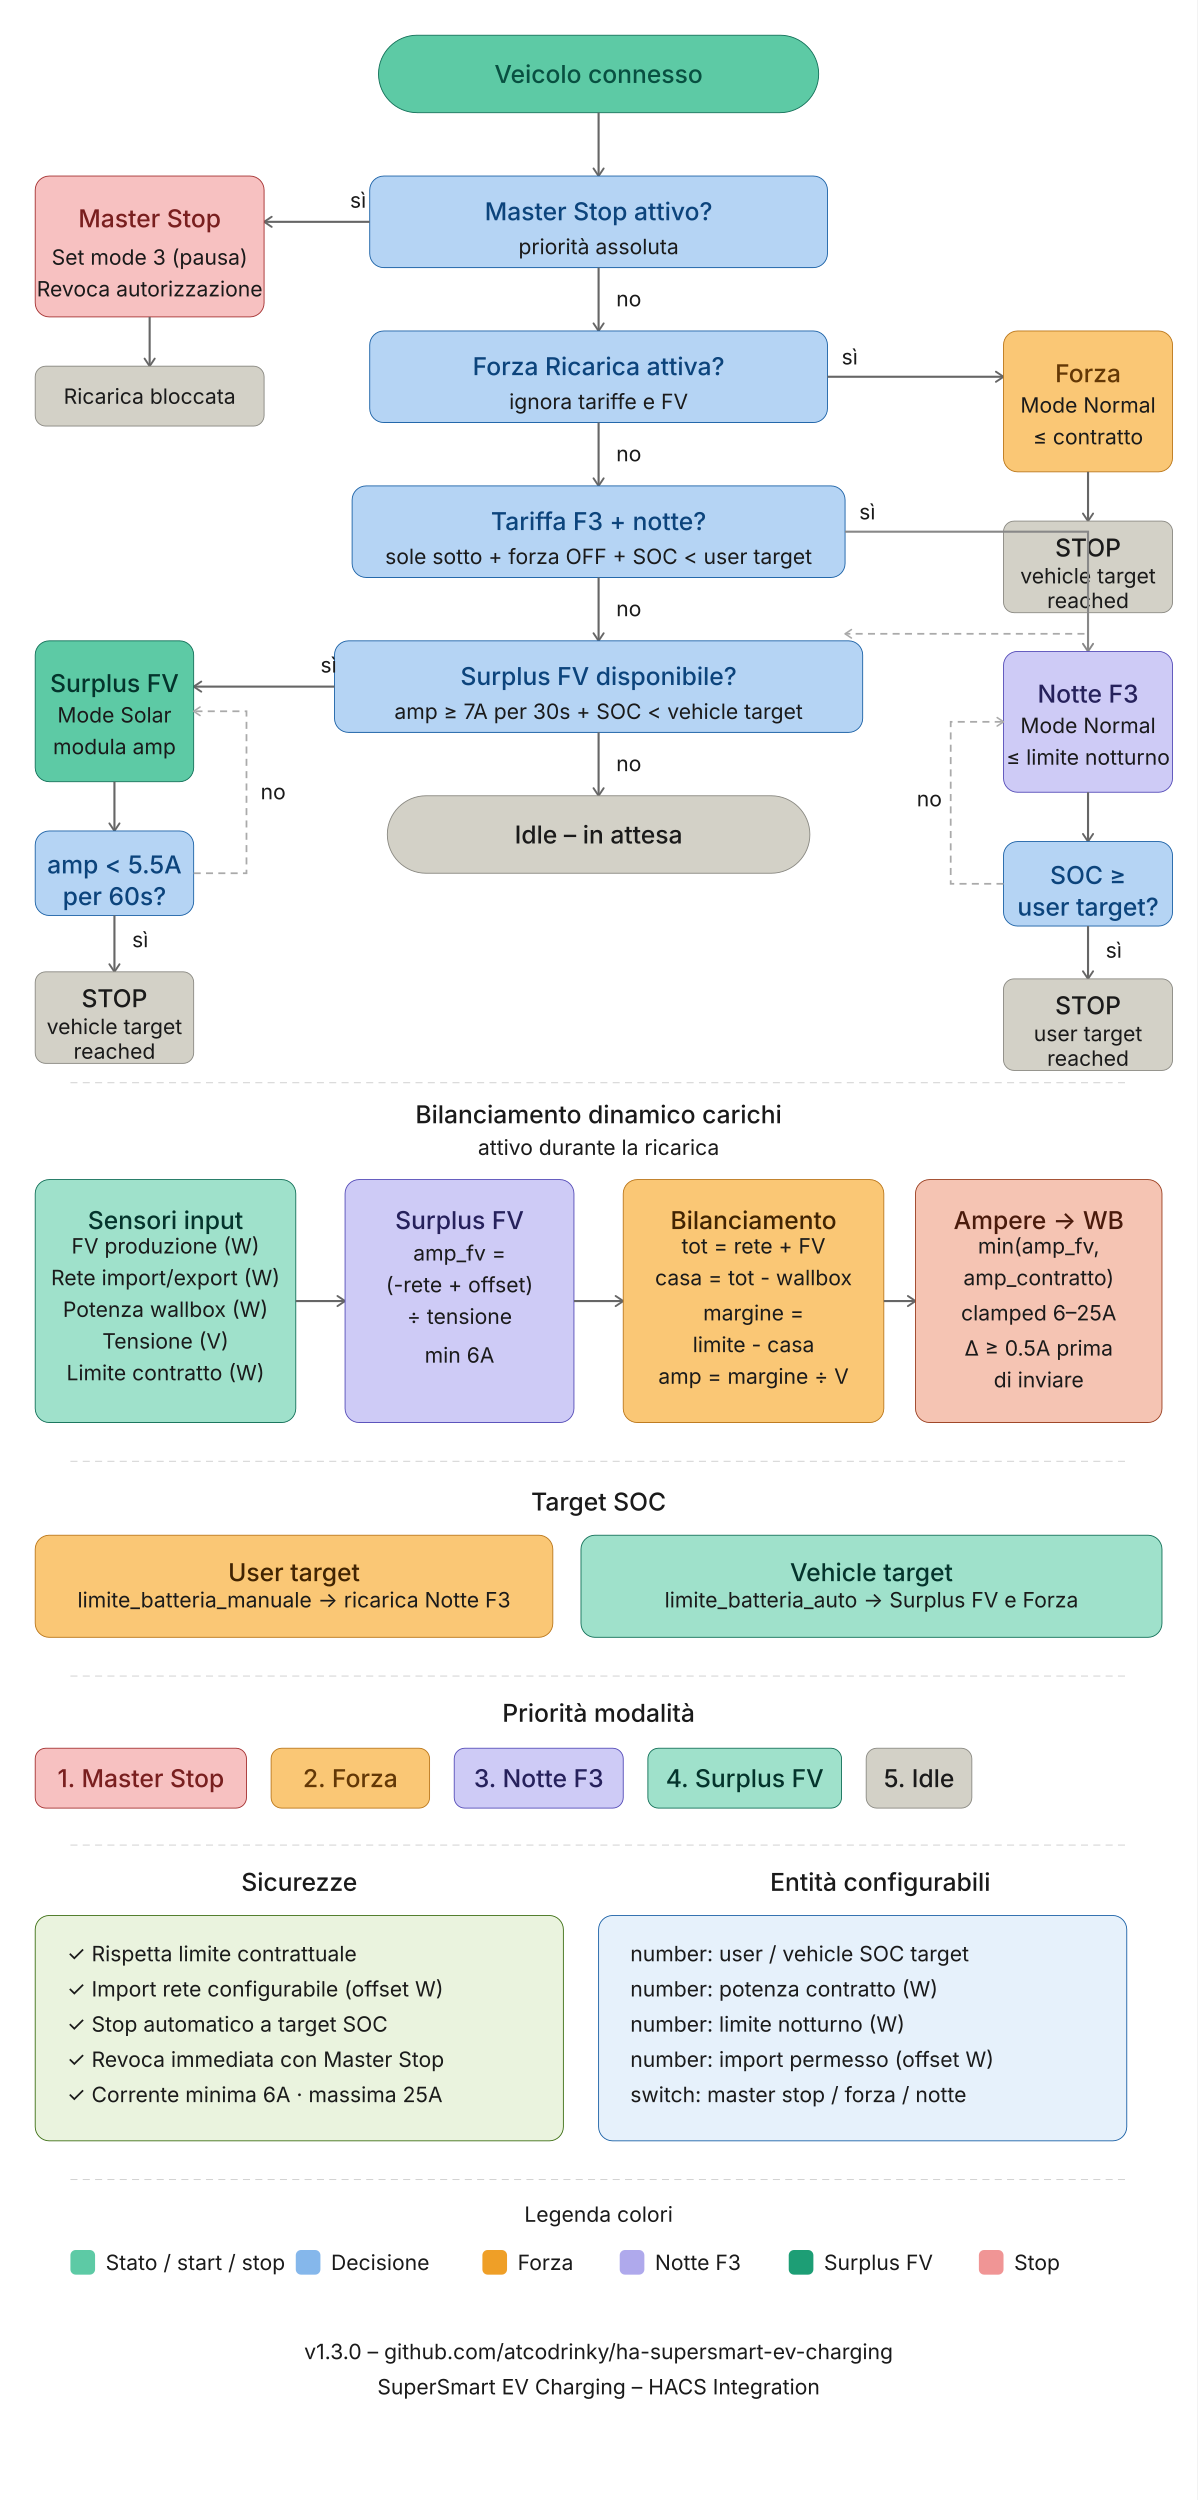
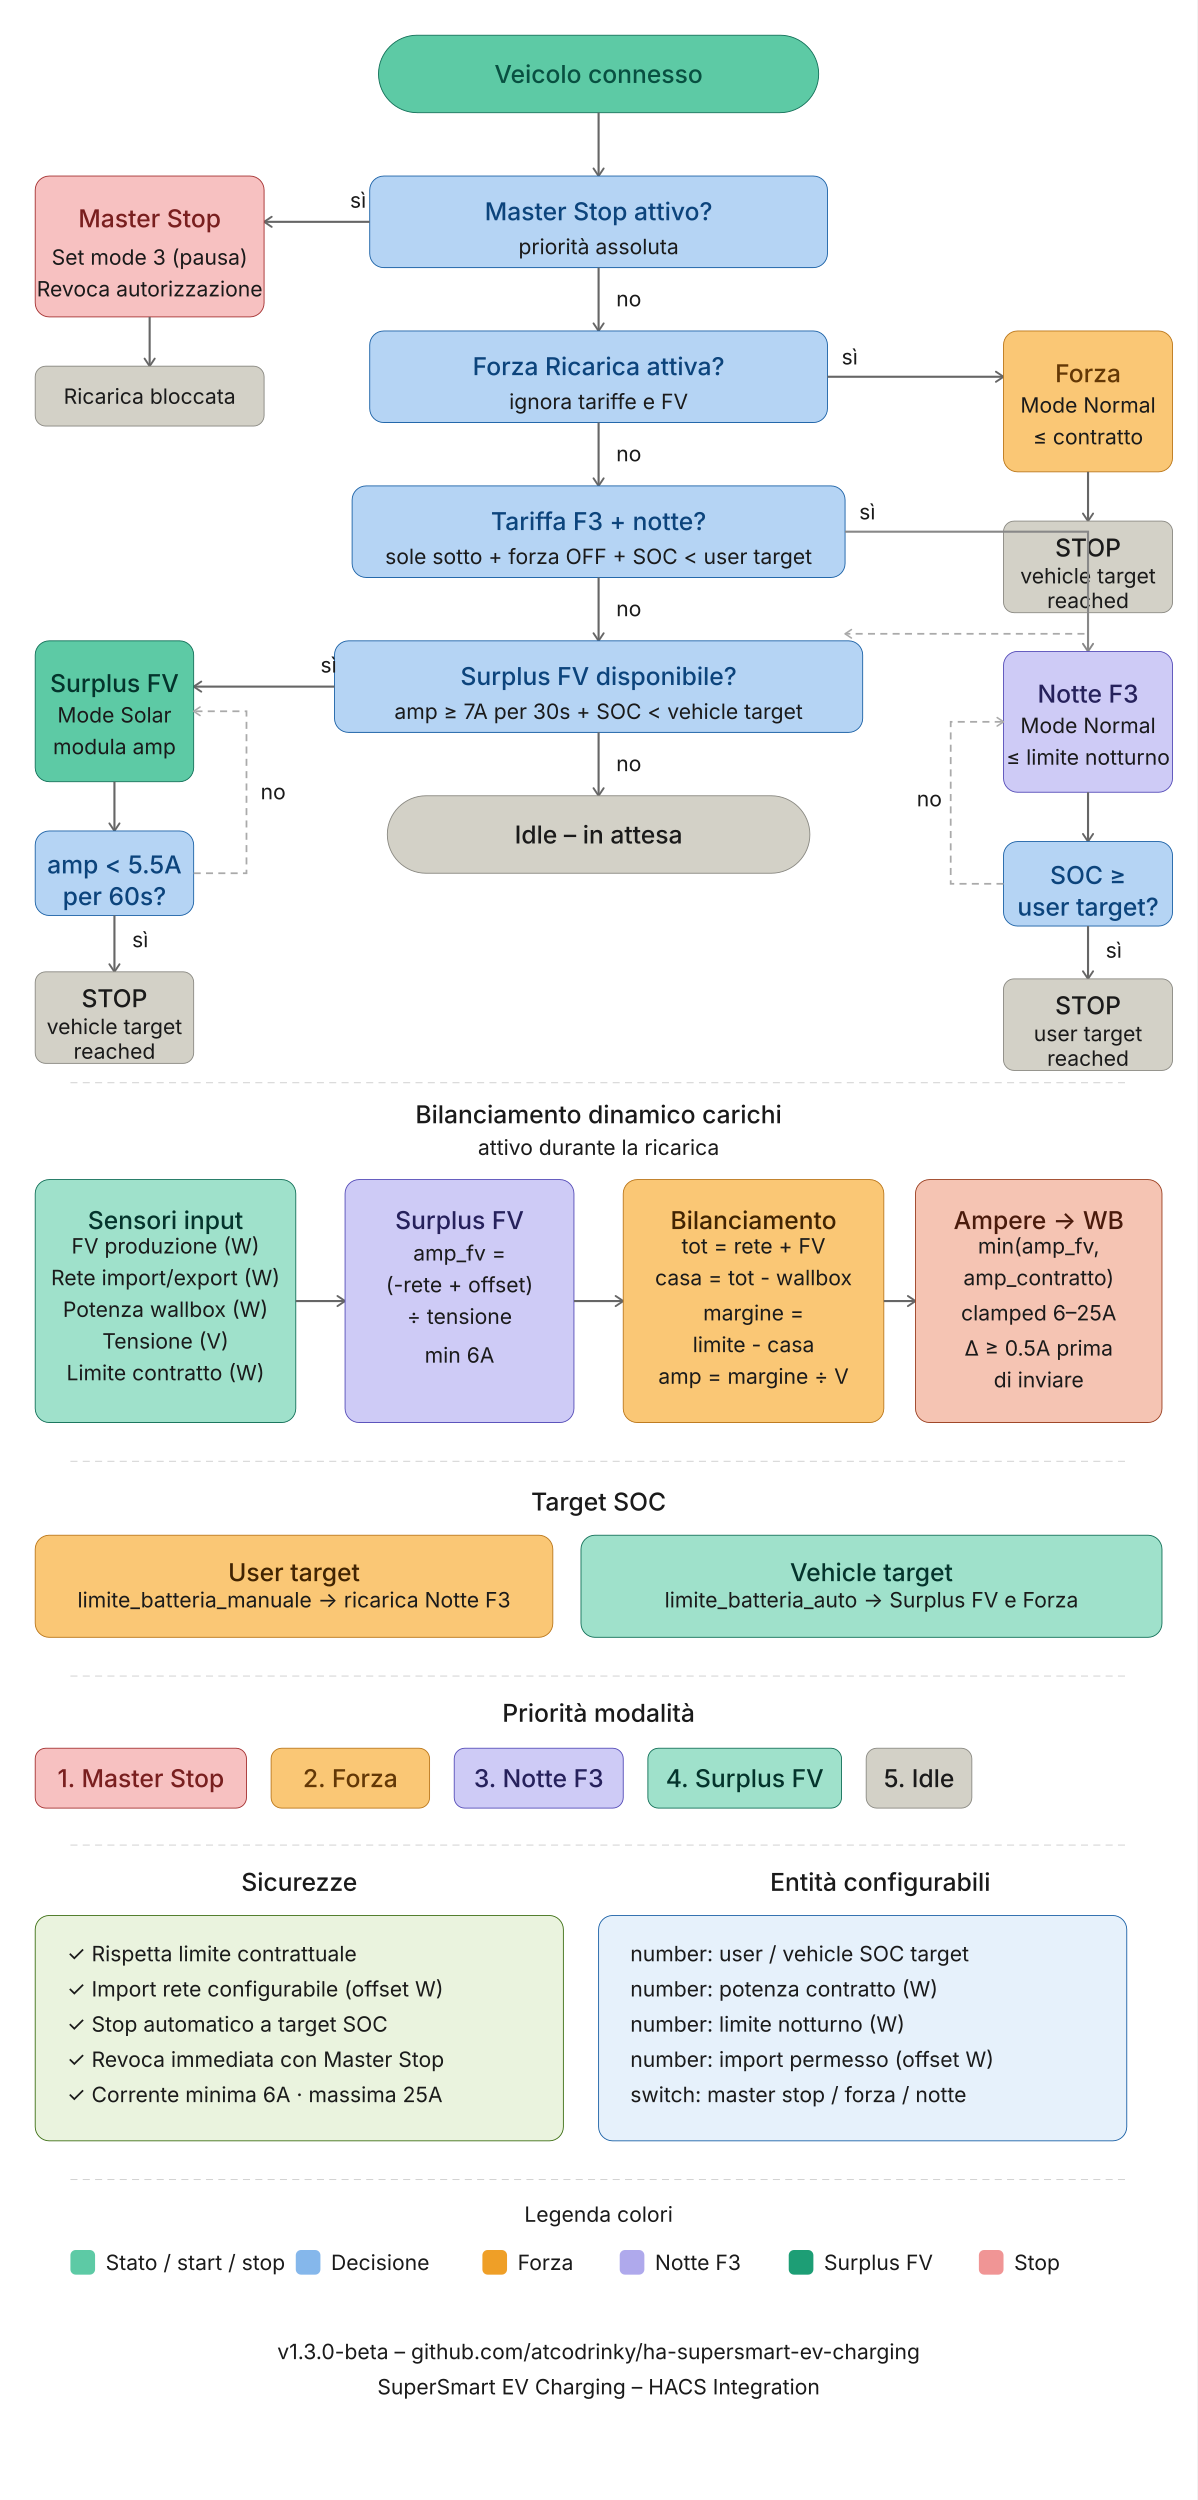
<svg xmlns="http://www.w3.org/2000/svg" width="100%" viewBox="0 0 680 1420" role="img">
  <defs>
    <marker id="arrow" viewBox="0 0 10 10" refX="8" refY="5" markerWidth="6" markerHeight="6" orient="auto-start-reverse">
      <path d="M2 1L8 5L2 9" fill="none" stroke="context-stroke" stroke-width="1.5" stroke-linecap="round" stroke-linejoin="round" />
    </marker>
    <style>
    text { font-family: ui-sans-serif, system-ui, -apple-system, sans-serif;  }
    .th  { font-size: 14px; font-weight: 500; }
    .ts  { font-size: 12px; font-weight: 400; }
    .arr { stroke: #888; stroke-width: 1.2;  }
    .leader { stroke: #aaa; stroke-width: 0.5; stroke-dasharray: 3 3;  }
      .ts    {  }
      .arr   { stroke: #666; }
      .leader { stroke: #555; }
    }
  </style>
  </defs>
  <rect width="680" height="1420" fill="#ffffff" />
  <rect x="215" y="20" width="250" height="44" rx="22" fill="#5DCAA5" stroke="#0F6E56" stroke-width="0.5" />
  <text class="th" x="340" y="42" text-anchor="middle" dominant-baseline="central" fill="#085041">Veicolo connesso</text>
  <line x1="340" y1="64" x2="340" y2="100" class="arr" marker-end="url(#arrow)" />
  <rect x="210" y="100" width="260" height="52" rx="8" fill="#B5D4F4" stroke="#185FA5" stroke-width="0.5" />
  <text class="th" x="340" y="120" text-anchor="middle" dominant-baseline="central" fill="#0C447C">Master Stop attivo?</text>
  <text class="ts" x="340" y="140" text-anchor="middle" dominant-baseline="central" fill="#1a1a1a">priorità assoluta</text>
  <line x1="210" y1="126" x2="150" y2="126" class="arr" marker-end="url(#arrow)" />
  <text class="ts" x="208" y="118" text-anchor="end" fill="#1a1a1a">sì</text>
  <rect x="20" y="100" width="130" height="80" rx="8" fill="#F7C1C1" stroke="#A32D2D" stroke-width="0.5" />
  <text class="th" x="85" y="124" text-anchor="middle" dominant-baseline="central" fill="#791F1F">Master Stop</text>
  <text class="ts" x="85" y="146" text-anchor="middle" dominant-baseline="central" fill="#1a1a1a">Set mode 3 (pausa)</text>
  <text class="ts" x="85" y="164" text-anchor="middle" dominant-baseline="central" fill="#1a1a1a">Revoca autorizzazione</text>
  <line x1="85" y1="180" x2="85" y2="208" class="arr" marker-end="url(#arrow)" />
  <rect x="20" y="208" width="130" height="34" rx="6" fill="#D3D1C7" stroke="#888780" stroke-width="0.5" />
  <text class="ts" x="85" y="225" text-anchor="middle" dominant-baseline="central" fill="#1a1a1a">Ricarica bloccata</text>
  <line x1="340" y1="152" x2="340" y2="188" class="arr" marker-end="url(#arrow)" />
  <text class="ts" x="350" y="174" fill="#1a1a1a">no</text>
  <rect x="210" y="188" width="260" height="52" rx="8" fill="#B5D4F4" stroke="#185FA5" stroke-width="0.5" />
  <text class="th" x="340" y="208" text-anchor="middle" dominant-baseline="central" fill="#0C447C">Forza Ricarica attiva?</text>
  <text class="ts" x="340" y="228" text-anchor="middle" dominant-baseline="central" fill="#1a1a1a">ignora tariffe e FV</text>
  <line x1="470" y1="214" x2="570" y2="214" class="arr" marker-end="url(#arrow)" />
  <text class="ts" x="478" y="207" fill="#1a1a1a">sì</text>
  <rect x="570" y="188" width="96" height="80" rx="8" fill="#FAC775" stroke="#BA7517" stroke-width="0.5" />
  <text class="th" x="618" y="212" text-anchor="middle" dominant-baseline="central" fill="#633806">Forza</text>
  <text class="ts" x="618" y="230" text-anchor="middle" dominant-baseline="central" fill="#1a1a1a">Mode Normal</text>
  <text class="ts" x="618" y="248" text-anchor="middle" dominant-baseline="central" fill="#1a1a1a">≤ contratto</text>
  <line x1="618" y1="268" x2="618" y2="296" class="arr" marker-end="url(#arrow)" />
  <rect x="570" y="296" width="96" height="52" rx="6" fill="#D3D1C7" stroke="#888780" stroke-width="0.5" />
  <text class="th" x="618" y="311" text-anchor="middle" dominant-baseline="central" fill="#1a1a1a">STOP</text>
  <text class="ts" x="618" y="327" text-anchor="middle" dominant-baseline="central" fill="#1a1a1a">vehicle target</text>
  <text class="ts" x="618" y="341" text-anchor="middle" dominant-baseline="central" fill="#1a1a1a">reached</text>
  <path d="M618 348 L618 360 L480 360" fill="none" stroke="#aaa" stroke-width="1" stroke-dasharray="4 3" marker-end="url(#arrow)" />
  <line x1="340" y1="240" x2="340" y2="276" class="arr" marker-end="url(#arrow)" />
  <text class="ts" x="350" y="262" fill="#1a1a1a">no</text>
  <rect x="200" y="276" width="280" height="52" rx="8" fill="#B5D4F4" stroke="#185FA5" stroke-width="0.5" />
  <text class="th" x="340" y="296" text-anchor="middle" dominant-baseline="central" fill="#0C447C">Tariffa F3 + notte?</text>
  <text class="ts" x="340" y="316" text-anchor="middle" dominant-baseline="central" fill="#1a1a1a">sole sotto + forza OFF + SOC &lt; user target</text>
  <path d="M480 302 L618 302 L618 370" fill="none" stroke="#888" stroke-width="1.2" marker-end="url(#arrow)" />
  <text class="ts" x="488" y="295" fill="#1a1a1a">sì</text>
  <rect x="570" y="370" width="96" height="80" rx="8" fill="#CECBF6" stroke="#534AB7" stroke-width="0.5" />
  <text class="th" x="618" y="394" text-anchor="middle" dominant-baseline="central" fill="#26215C">Notte F3</text>
  <text class="ts" x="618" y="412" text-anchor="middle" dominant-baseline="central" fill="#1a1a1a">Mode Normal</text>
  <text class="ts" x="618" y="430" text-anchor="middle" dominant-baseline="central" fill="#1a1a1a">≤ limite notturno</text>
  <line x1="618" y1="450" x2="618" y2="478" class="arr" marker-end="url(#arrow)" />
  <rect x="570" y="478" width="96" height="48" rx="8" fill="#B5D4F4" stroke="#185FA5" stroke-width="0.5" />
  <text class="th" x="618" y="497" text-anchor="middle" dominant-baseline="central" fill="#0C447C">SOC ≥</text>
  <text class="th" x="618" y="515" text-anchor="middle" dominant-baseline="central" fill="#0C447C">user target?</text>
  <path d="M570 502 L540 502 L540 410 L570 410" fill="none" stroke="#aaa" stroke-width="1" stroke-dasharray="4 3" marker-end="url(#arrow)" />
  <text class="ts" x="535" y="458" text-anchor="end" fill="#1a1a1a">no</text>
  <line x1="618" y1="526" x2="618" y2="556" class="arr" marker-end="url(#arrow)" />
  <text class="ts" x="628" y="544" fill="#1a1a1a">sì</text>
  <rect x="570" y="556" width="96" height="52" rx="6" fill="#D3D1C7" stroke="#888780" stroke-width="0.5" />
  <text class="th" x="618" y="571" text-anchor="middle" dominant-baseline="central" fill="#1a1a1a">STOP</text>
  <text class="ts" x="618" y="587" text-anchor="middle" dominant-baseline="central" fill="#1a1a1a">user target</text>
  <text class="ts" x="618" y="601" text-anchor="middle" dominant-baseline="central" fill="#1a1a1a">reached</text>
  <line x1="340" y1="328" x2="340" y2="364" class="arr" marker-end="url(#arrow)" />
  <text class="ts" x="350" y="350" fill="#1a1a1a">no</text>
  <rect x="190" y="364" width="300" height="52" rx="8" fill="#B5D4F4" stroke="#185FA5" stroke-width="0.5" />
  <text class="th" x="340" y="384" text-anchor="middle" dominant-baseline="central" fill="#0C447C">Surplus FV disponibile?</text>
  <text class="ts" x="340" y="404" text-anchor="middle" dominant-baseline="central" fill="#1a1a1a">amp ≥ 7A per 30s + SOC &lt; vehicle target</text>
  <line x1="190" y1="390" x2="110" y2="390" class="arr" marker-end="url(#arrow)" />
  <text class="ts" x="182" y="382" fill="#1a1a1a">sì</text>
  <rect x="20" y="364" width="90" height="80" rx="8" fill="#5DCAA5" stroke="#0F6E56" stroke-width="0.5" />
  <text class="th" x="65" y="388" text-anchor="middle" dominant-baseline="central" fill="#04342C">Surplus FV</text>
  <text class="ts" x="65" y="406" text-anchor="middle" dominant-baseline="central" fill="#1a1a1a">Mode Solar</text>
  <text class="ts" x="65" y="424" text-anchor="middle" dominant-baseline="central" fill="#1a1a1a">modula amp</text>
  <line x1="65" y1="444" x2="65" y2="472" class="arr" marker-end="url(#arrow)" />
  <rect x="20" y="472" width="90" height="48" rx="8" fill="#B5D4F4" stroke="#185FA5" stroke-width="0.5" />
  <text class="th" x="65" y="491" text-anchor="middle" dominant-baseline="central" fill="#0C447C">amp &lt; 5.5A</text>
  <text class="th" x="65" y="509" text-anchor="middle" dominant-baseline="central" fill="#0C447C">per 60s?</text>
  <path d="M110 496 L140 496 L140 404 L110 404" fill="none" stroke="#aaa" stroke-width="1" stroke-dasharray="4 3" marker-end="url(#arrow)" />
  <text class="ts" x="148" y="454" fill="#1a1a1a">no</text>
  <line x1="65" y1="520" x2="65" y2="552" class="arr" marker-end="url(#arrow)" />
  <text class="ts" x="75" y="538" fill="#1a1a1a">sì</text>
  <rect x="20" y="552" width="90" height="52" rx="6" fill="#D3D1C7" stroke="#888780" stroke-width="0.5" />
  <text class="th" x="65" y="567" text-anchor="middle" dominant-baseline="central" fill="#1a1a1a">STOP</text>
  <text class="ts" x="65" y="583" text-anchor="middle" dominant-baseline="central" fill="#1a1a1a">vehicle target</text>
  <text class="ts" x="65" y="597" text-anchor="middle" dominant-baseline="central" fill="#1a1a1a">reached</text>
  <line x1="340" y1="416" x2="340" y2="452" class="arr" marker-end="url(#arrow)" />
  <text class="ts" x="350" y="438" fill="#1a1a1a">no</text>
  <rect x="220" y="452" width="240" height="44" rx="22" fill="#D3D1C7" stroke="#888780" stroke-width="0.5" />
  <text class="th" x="340" y="474" text-anchor="middle" dominant-baseline="central" fill="#1a1a1a">Idle – in attesa</text>
  <line x1="40" y1="615" x2="640" y2="615" stroke="#ccc" stroke-width="0.5" stroke-dasharray="4 3" />
  <text class="th" x="340" y="638" text-anchor="middle" fill="#1a1a1a">Bilanciamento dinamico carichi</text>
  <text class="ts" x="340" y="656" text-anchor="middle" fill="#1a1a1a">attivo durante la ricarica</text>
  <rect x="20" y="670" width="148" height="138" rx="8" fill="#9FE1CB" stroke="#0F6E56" stroke-width="0.5" />
  <text class="th" x="94" y="693" text-anchor="middle" dominant-baseline="central" fill="#04342C">Sensori input</text>
  <text class="ts" x="94" y="712" text-anchor="middle" fill="#1a1a1a">FV produzione (W)</text>
  <text class="ts" x="94" y="730" text-anchor="middle" fill="#1a1a1a">Rete import/export (W)</text>
  <text class="ts" x="94" y="748" text-anchor="middle" fill="#1a1a1a">Potenza wallbox (W)</text>
  <text class="ts" x="94" y="766" text-anchor="middle" fill="#1a1a1a">Tensione (V)</text>
  <text class="ts" x="94" y="784" text-anchor="middle" fill="#1a1a1a">Limite contratto (W)</text>
  <line x1="168" y1="739" x2="196" y2="739" class="arr" marker-end="url(#arrow)" />
  <rect x="196" y="670" width="130" height="138" rx="8" fill="#CECBF6" stroke="#534AB7" stroke-width="0.5" />
  <text class="th" x="261" y="693" text-anchor="middle" dominant-baseline="central" fill="#26215C">Surplus FV</text>
  <text class="ts" x="261" y="716" text-anchor="middle" fill="#1a1a1a">amp_fv =</text>
  <text class="ts" x="261" y="734" text-anchor="middle" fill="#1a1a1a">(-rete + offset)</text>
  <text class="ts" x="261" y="752" text-anchor="middle" fill="#1a1a1a">÷ tensione</text>
  <text class="ts" x="261" y="774" text-anchor="middle" fill="#1a1a1a">min 6A</text>
  <line x1="326" y1="739" x2="354" y2="739" class="arr" marker-end="url(#arrow)" />
  <rect x="354" y="670" width="148" height="138" rx="8" fill="#FAC775" stroke="#BA7517" stroke-width="0.5" />
  <text class="th" x="428" y="693" text-anchor="middle" dominant-baseline="central" fill="#412402">Bilanciamento</text>
  <text class="ts" x="428" y="712" text-anchor="middle" fill="#1a1a1a">tot = rete + FV</text>
  <text class="ts" x="428" y="730" text-anchor="middle" fill="#1a1a1a">casa = tot - wallbox</text>
  <text class="ts" x="428" y="750" text-anchor="middle" fill="#1a1a1a">margine =</text>
  <text class="ts" x="428" y="768" text-anchor="middle" fill="#1a1a1a">limite - casa</text>
  <text class="ts" x="428" y="786" text-anchor="middle" fill="#1a1a1a">amp = margine ÷ V</text>
  <line x1="502" y1="739" x2="520" y2="739" class="arr" marker-end="url(#arrow)" />
  <rect x="520" y="670" width="140" height="138" rx="8" fill="#F5C4B3" stroke="#993C1D" stroke-width="0.5" />
  <text class="th" x="590" y="693" text-anchor="middle" dominant-baseline="central" fill="#4A1B0C">Ampere → WB</text>
  <text class="ts" x="590" y="712" text-anchor="middle" fill="#1a1a1a">min(amp_fv,</text>
  <text class="ts" x="590" y="730" text-anchor="middle" fill="#1a1a1a">amp_contratto)</text>
  <text class="ts" x="590" y="750" text-anchor="middle" fill="#1a1a1a">clamped 6–25A</text>
  <text class="ts" x="590" y="770" text-anchor="middle" fill="#1a1a1a">Δ ≥ 0.5A prima</text>
  <text class="ts" x="590" y="788" text-anchor="middle" fill="#1a1a1a">di inviare</text>
  <line x1="40" y1="830" x2="640" y2="830" stroke="#ccc" stroke-width="0.5" stroke-dasharray="4 3" />
  <text class="th" x="340" y="858" text-anchor="middle" fill="#1a1a1a">Target SOC</text>
  <rect x="20" y="872" width="294" height="58" rx="8" fill="#FAC775" stroke="#BA7517" stroke-width="0.5" />
  <text class="th" x="167" y="893" text-anchor="middle" dominant-baseline="central" fill="#412402">User target</text>
  <text class="ts" x="167" y="913" text-anchor="middle" fill="#1a1a1a">limite_batteria_manuale → ricarica Notte F3</text>
  <rect x="330" y="872" width="330" height="58" rx="8" fill="#9FE1CB" stroke="#0F6E56" stroke-width="0.5" />
  <text class="th" x="495" y="893" text-anchor="middle" dominant-baseline="central" fill="#04342C">Vehicle target</text>
  <text class="ts" x="495" y="913" text-anchor="middle" fill="#1a1a1a">limite_batteria_auto → Surplus FV e Forza</text>
  <line x1="40" y1="952" x2="640" y2="952" stroke="#ccc" stroke-width="0.5" stroke-dasharray="4 3" />
  <text class="th" x="340" y="978" text-anchor="middle" fill="#1a1a1a">Priorità modalità</text>
  <rect x="20" y="993" width="120" height="34" rx="6" fill="#F7C1C1" stroke="#A32D2D" stroke-width="0.5" />
  <text class="th" x="80" y="1010" text-anchor="middle" dominant-baseline="central" fill="#791F1F">1. Master Stop</text>
  <rect x="154" y="993" width="90" height="34" rx="6" fill="#FAC775" stroke="#BA7517" stroke-width="0.5" />
  <text class="th" x="199" y="1010" text-anchor="middle" dominant-baseline="central" fill="#633806">2. Forza</text>
  <rect x="258" y="993" width="96" height="34" rx="6" fill="#CECBF6" stroke="#534AB7" stroke-width="0.5" />
  <text class="th" x="306" y="1010" text-anchor="middle" dominant-baseline="central" fill="#26215C">3. Notte F3</text>
  <rect x="368" y="993" width="110" height="34" rx="6" fill="#9FE1CB" stroke="#0F6E56" stroke-width="0.5" />
  <text class="th" x="423" y="1010" text-anchor="middle" dominant-baseline="central" fill="#04342C">4. Surplus FV</text>
  <rect x="492" y="993" width="60" height="34" rx="6" fill="#D3D1C7" stroke="#888780" stroke-width="0.5" />
  <text class="th" x="522" y="1010" text-anchor="middle" dominant-baseline="central" fill="#1a1a1a">5. Idle</text>
  <line x1="40" y1="1048" x2="640" y2="1048" stroke="#ccc" stroke-width="0.5" stroke-dasharray="4 3" />
  <text class="th" x="170" y="1074" text-anchor="middle" fill="#1a1a1a">Sicurezze</text>
  <text class="th" x="500" y="1074" text-anchor="middle" fill="#1a1a1a">Entità configurabili</text>
  <rect x="20" y="1088" width="300" height="128" rx="8" fill="#EAF3DE" stroke="#3B6D11" stroke-width="0.5" />
  <text class="ts" x="38" y="1114" fill="#1a1a1a">✓  Rispetta limite contrattuale</text>
  <text class="ts" x="38" y="1134" fill="#1a1a1a">✓  Import rete configurabile (offset W)</text>
  <text class="ts" x="38" y="1154" fill="#1a1a1a">✓  Stop automatico a target SOC</text>
  <text class="ts" x="38" y="1174" fill="#1a1a1a">✓  Revoca immediata con Master Stop</text>
  <text class="ts" x="38" y="1194" fill="#1a1a1a">✓  Corrente minima 6A · massima 25A</text>
  <rect x="340" y="1088" width="300" height="128" rx="8" fill="#E6F1FB" stroke="#185FA5" stroke-width="0.5" />
  <text class="ts" x="358" y="1114" fill="#1a1a1a">number: user / vehicle SOC target</text>
  <text class="ts" x="358" y="1134" fill="#1a1a1a">number: potenza contratto (W)</text>
  <text class="ts" x="358" y="1154" fill="#1a1a1a">number: limite notturno (W)</text>
  <text class="ts" x="358" y="1174" fill="#1a1a1a">number: import permesso (offset W)</text>
  <text class="ts" x="358" y="1194" fill="#1a1a1a">switch: master stop / forza / notte</text>
  <line x1="40" y1="1238" x2="640" y2="1238" stroke="#ccc" stroke-width="0.5" stroke-dasharray="4 3" />
  <text class="ts" x="340" y="1262" text-anchor="middle" fill="#1a1a1a">Legenda colori</text>
  <rect x="40" y="1278" width="14" height="14" rx="3" fill="#5DCAA5" />
  <text class="ts" x="60" y="1285" dominant-baseline="central" fill="#1a1a1a">Stato / start / stop</text>
  <rect x="168" y="1278" width="14" height="14" rx="3" fill="#85B7EB" />
  <text class="ts" x="188" y="1285" dominant-baseline="central" fill="#1a1a1a">Decisione</text>
  <rect x="274" y="1278" width="14" height="14" rx="3" fill="#EF9F27" />
  <text class="ts" x="294" y="1285" dominant-baseline="central" fill="#1a1a1a">Forza</text>
  <rect x="352" y="1278" width="14" height="14" rx="3" fill="#AFA9EC" />
  <text class="ts" x="372" y="1285" dominant-baseline="central" fill="#1a1a1a">Notte F3</text>
  <rect x="448" y="1278" width="14" height="14" rx="3" fill="#1D9E75" />
  <text class="ts" x="468" y="1285" dominant-baseline="central" fill="#1a1a1a">Surplus FV</text>
  <rect x="556" y="1278" width="14" height="14" rx="3" fill="#F09595" />
  <text class="ts" x="576" y="1285" dominant-baseline="central" fill="#1a1a1a">Stop</text>
-   <text class="ts" x="340" y="1340" text-anchor="middle" fill="#1a1a1a">v1.3.0 – github.com/atcodrinky/ha-supersmart-ev-charging</text>
+   <text class="ts" x="340" y="1340" text-anchor="middle" fill="#1a1a1a">v1.3.0-beta – github.com/atcodrinky/ha-supersmart-ev-charging</text>
  <text class="ts" x="340" y="1360" text-anchor="middle" fill="#1a1a1a">SuperSmart EV Charging – HACS Integration</text>
</svg>
